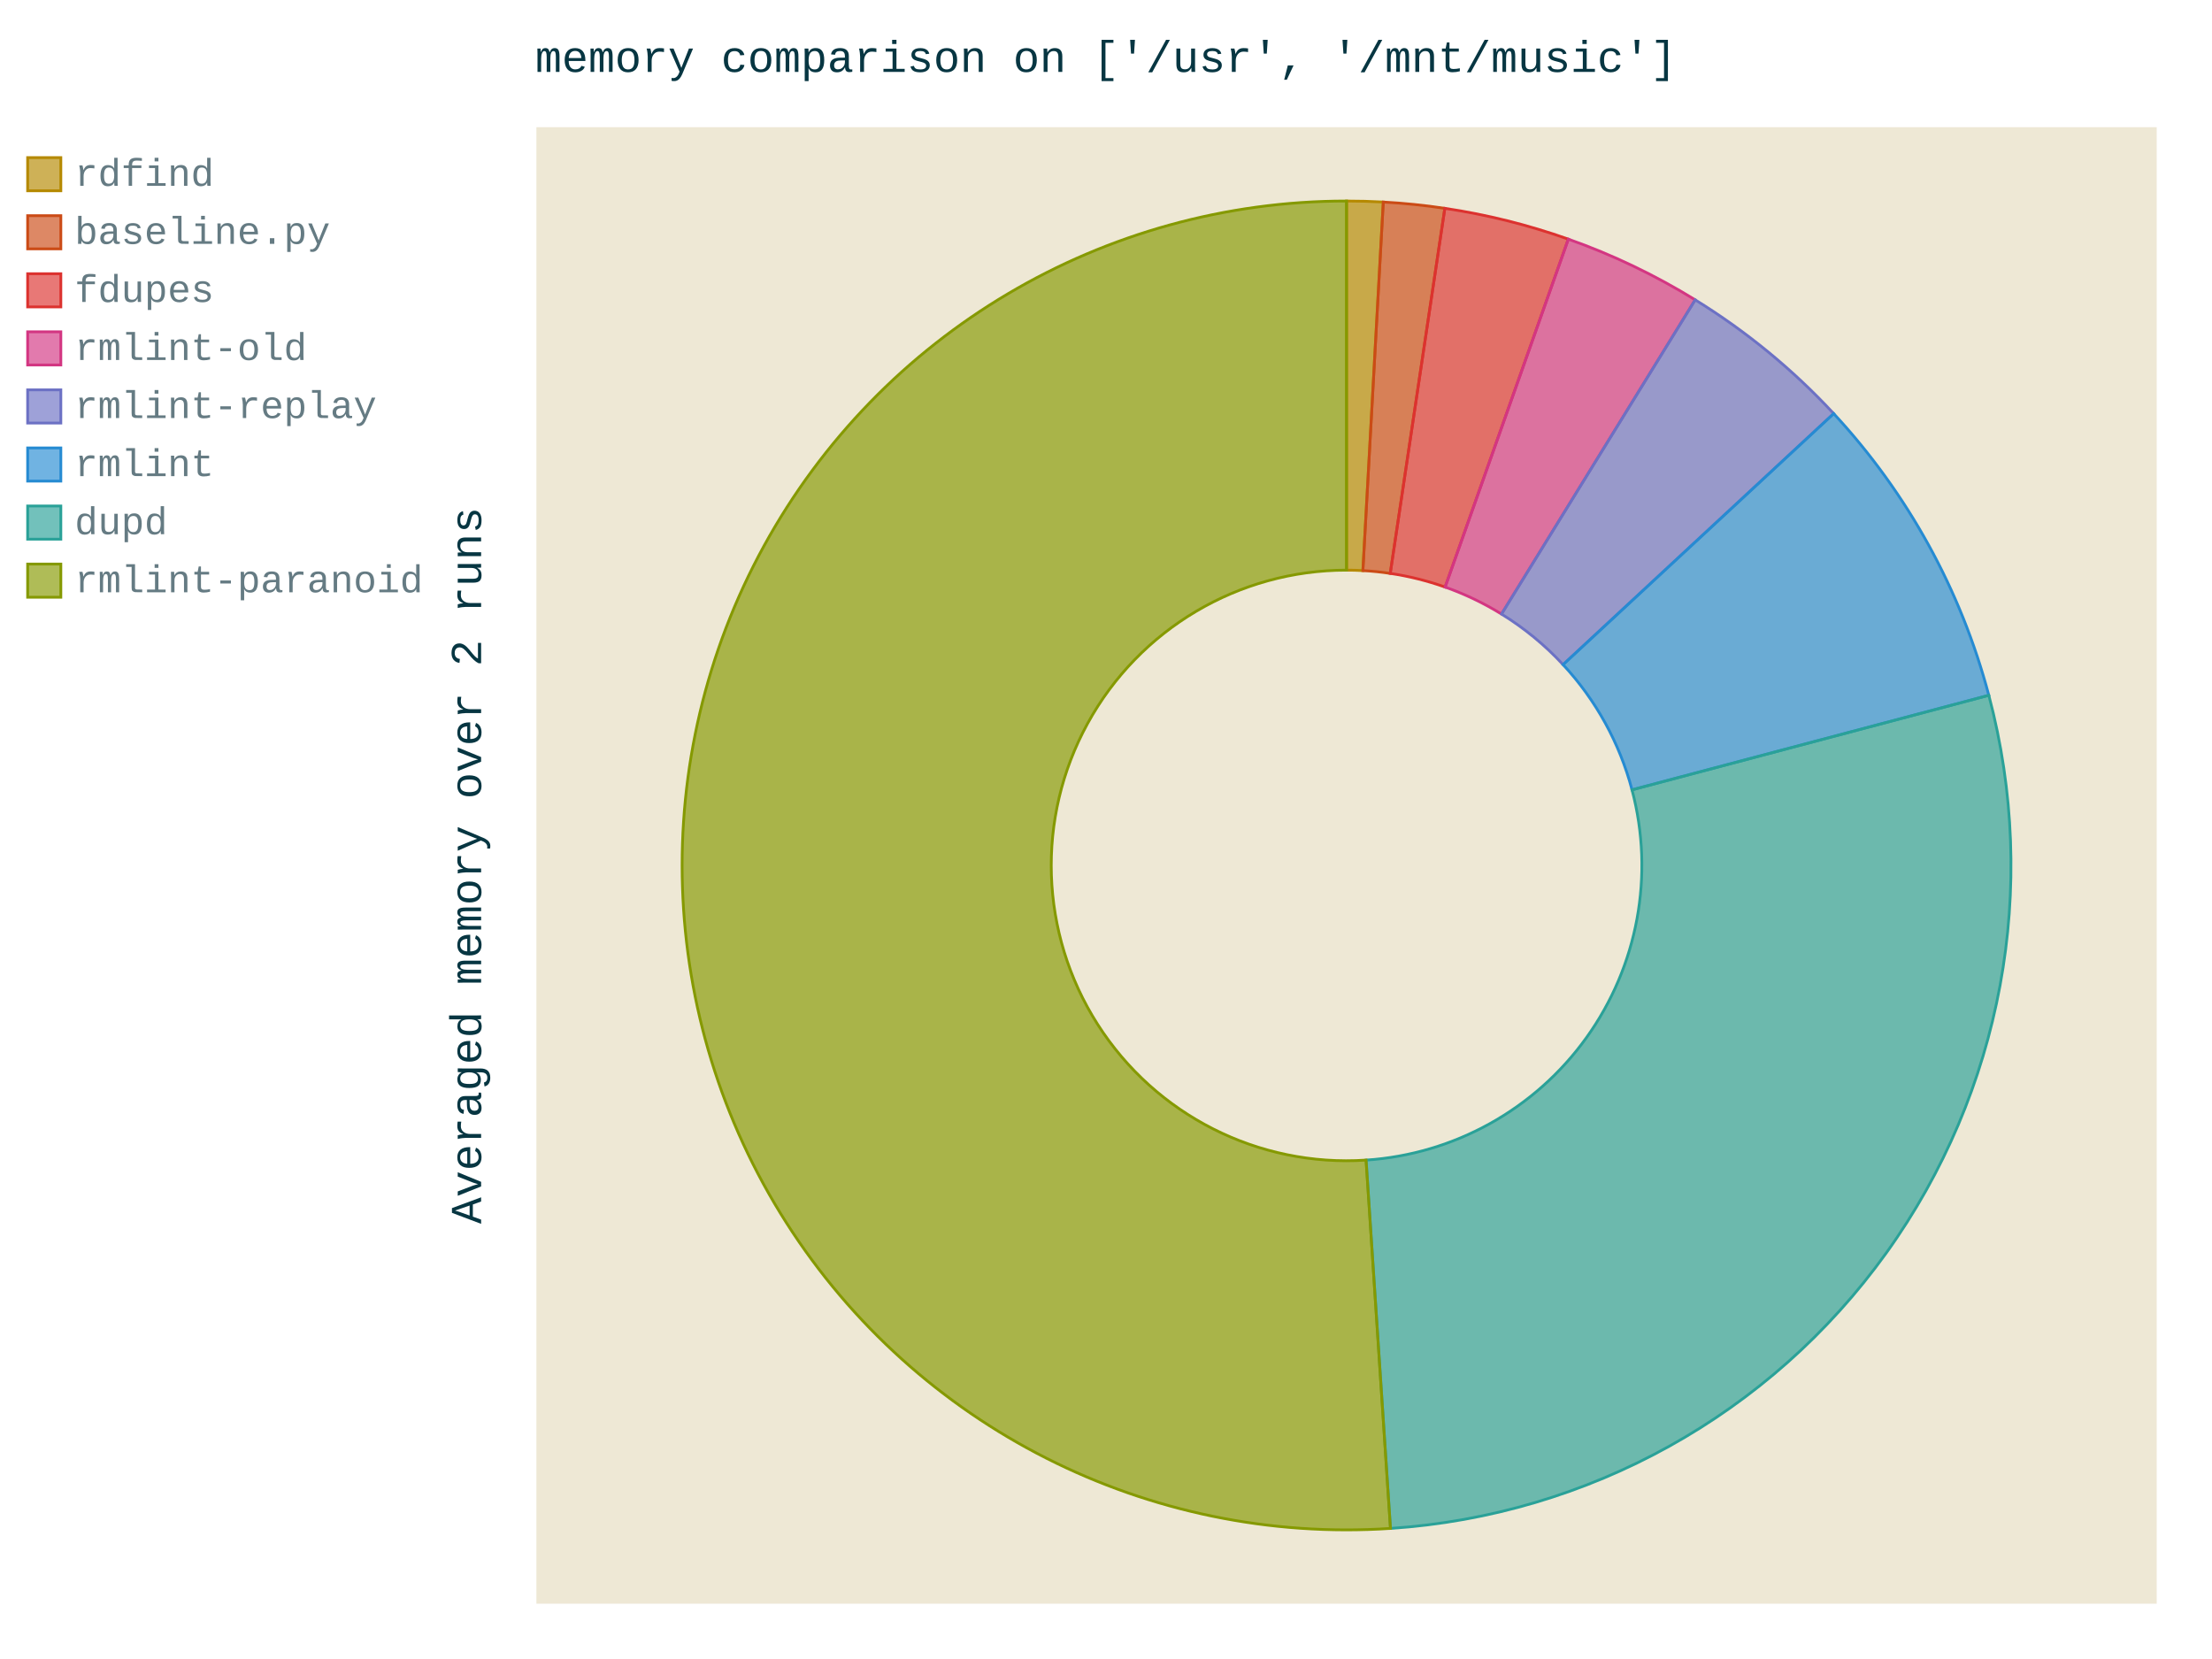
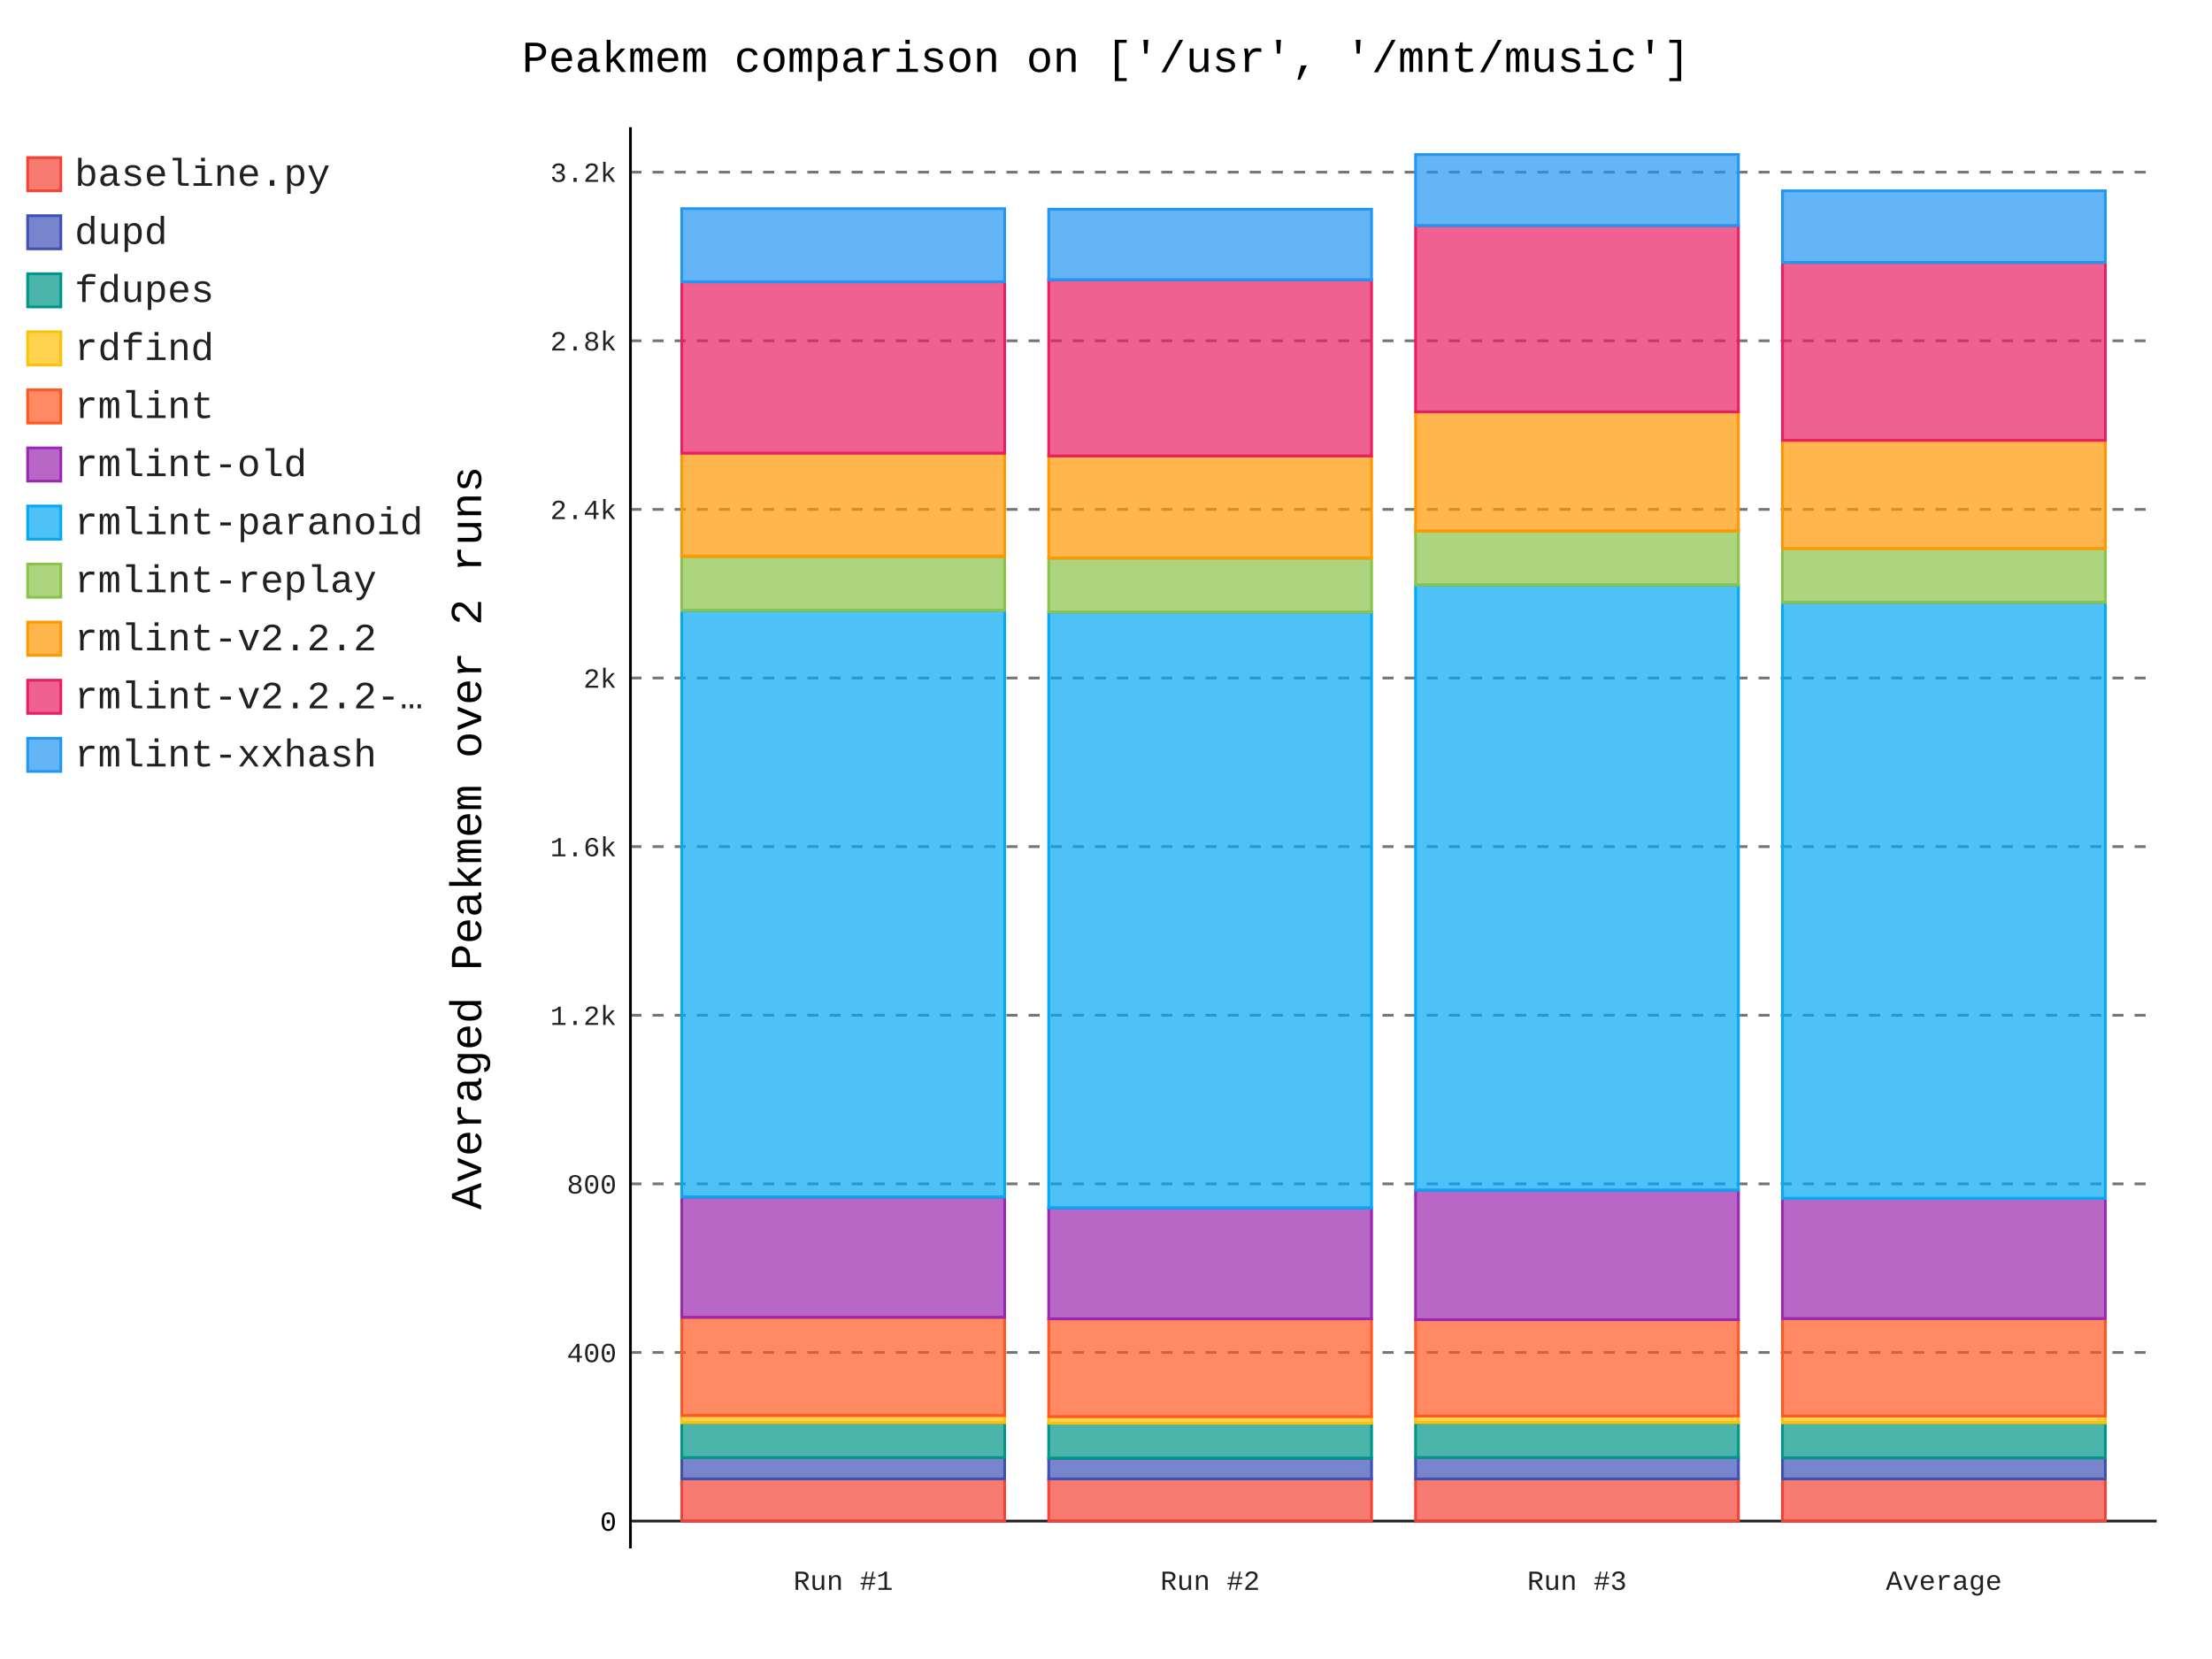
- <svg xmlns="http://www.w3.org/2000/svg" id="chart-cbf179d6-18e7-401f-a168-69a5e305f28b" class="pygal-chart" viewBox="0 0 800 600">
+ <svg xmlns="http://www.w3.org/2000/svg" xmlns:xlink="http://www.w3.org/1999/xlink" id="chart-2cf80404-26a6-4246-a14e-08dc1e17cbeb" class="pygal-chart" viewBox="0 0 800 600">
  <defs>
-     <style type="text/css">#chart-cbf179d6-18e7-401f-a168-69a5e305f28b{-webkit-user-select:none;-webkit-font-smoothing:antialiased;font-family:Consolas,"Liberation Mono",Menlo,Courier,monospace}#chart-cbf179d6-18e7-401f-a168-69a5e305f28b .title{font-family:Consolas,"Liberation Mono",Menlo,Courier,monospace;font-size:16px}#chart-cbf179d6-18e7-401f-a168-69a5e305f28b .legends .legend text{font-family:Consolas,"Liberation Mono",Menlo,Courier,monospace;font-size:14px}#chart-cbf179d6-18e7-401f-a168-69a5e305f28b .axis text{font-family:Consolas,"Liberation Mono",Menlo,Courier,monospace;font-size:10px}#chart-cbf179d6-18e7-401f-a168-69a5e305f28b .axis text.major{font-family:Consolas,"Liberation Mono",Menlo,Courier,monospace;font-size:10px}#chart-cbf179d6-18e7-401f-a168-69a5e305f28b .text-overlay text.value{font-family:Consolas,"Liberation Mono",Menlo,Courier,monospace;font-size:16px}#chart-cbf179d6-18e7-401f-a168-69a5e305f28b .text-overlay text.label{font-family:Consolas,"Liberation Mono",Menlo,Courier,monospace;font-size:10px}#chart-cbf179d6-18e7-401f-a168-69a5e305f28b .tooltip{font-family:Consolas,"Liberation Mono",Menlo,Courier,monospace;font-size:14px}#chart-cbf179d6-18e7-401f-a168-69a5e305f28b text.no_data{font-family:Consolas,"Liberation Mono",Menlo,Courier,monospace;font-size:64px}
- #chart-cbf179d6-18e7-401f-a168-69a5e305f28b{background-color:#FFFFFF}#chart-cbf179d6-18e7-401f-a168-69a5e305f28b path,#chart-cbf179d6-18e7-401f-a168-69a5e305f28b line,#chart-cbf179d6-18e7-401f-a168-69a5e305f28b rect,#chart-cbf179d6-18e7-401f-a168-69a5e305f28b circle{-webkit-transition:500ms ease-in;-moz-transition:500ms ease-in;transition:500ms ease-in}#chart-cbf179d6-18e7-401f-a168-69a5e305f28b .graph &gt; .background{fill:#FFFFFF}#chart-cbf179d6-18e7-401f-a168-69a5e305f28b .plot &gt; .background{fill:#eee8d5}#chart-cbf179d6-18e7-401f-a168-69a5e305f28b .graph{fill:#657b83}#chart-cbf179d6-18e7-401f-a168-69a5e305f28b text.no_data{fill:#073642}#chart-cbf179d6-18e7-401f-a168-69a5e305f28b .title{fill:#073642}#chart-cbf179d6-18e7-401f-a168-69a5e305f28b .legends .legend text{fill:#657b83}#chart-cbf179d6-18e7-401f-a168-69a5e305f28b .legends .legend:hover text{fill:#073642}#chart-cbf179d6-18e7-401f-a168-69a5e305f28b .axis .line{stroke:#073642}#chart-cbf179d6-18e7-401f-a168-69a5e305f28b .axis .guide.line{stroke:#073642}#chart-cbf179d6-18e7-401f-a168-69a5e305f28b .axis .major.line{stroke:#657b83}#chart-cbf179d6-18e7-401f-a168-69a5e305f28b .axis text.major{fill:#073642}#chart-cbf179d6-18e7-401f-a168-69a5e305f28b .axis.y .guides:hover .guide.line,#chart-cbf179d6-18e7-401f-a168-69a5e305f28b .line-graph .axis.x .guides:hover .guide.line,#chart-cbf179d6-18e7-401f-a168-69a5e305f28b .stackedline-graph .axis.x .guides:hover .guide.line,#chart-cbf179d6-18e7-401f-a168-69a5e305f28b .xy-graph .axis.x .guides:hover .guide.line{stroke:#073642}#chart-cbf179d6-18e7-401f-a168-69a5e305f28b .axis .guides:hover text{fill:#073642}#chart-cbf179d6-18e7-401f-a168-69a5e305f28b .reactive{fill-opacity:.66}#chart-cbf179d6-18e7-401f-a168-69a5e305f28b .reactive.active,#chart-cbf179d6-18e7-401f-a168-69a5e305f28b .active .reactive{fill-opacity:.9;stroke-width:4}#chart-cbf179d6-18e7-401f-a168-69a5e305f28b .series text{fill:#073642}#chart-cbf179d6-18e7-401f-a168-69a5e305f28b .tooltip rect{fill:#eee8d5;stroke:#073642;-webkit-transition:opacity 500ms ease-in;-moz-transition:opacity 500ms ease-in;transition:opacity 500ms ease-in}#chart-cbf179d6-18e7-401f-a168-69a5e305f28b .tooltip .label{fill:#657b83}#chart-cbf179d6-18e7-401f-a168-69a5e305f28b .tooltip .label{fill:#657b83}#chart-cbf179d6-18e7-401f-a168-69a5e305f28b .tooltip .legend{font-size:.8em;fill:#073642}#chart-cbf179d6-18e7-401f-a168-69a5e305f28b .tooltip .x_label{font-size:.6em;fill:#073642}#chart-cbf179d6-18e7-401f-a168-69a5e305f28b .tooltip .xlink{font-size:.5em;text-decoration:underline}#chart-cbf179d6-18e7-401f-a168-69a5e305f28b .tooltip .value{font-size:1.5em}#chart-cbf179d6-18e7-401f-a168-69a5e305f28b .map-element{fill:#eee8d5;stroke:#073642 !important}#chart-cbf179d6-18e7-401f-a168-69a5e305f28b .map-element .reactive{fill-opacity:inherit}#chart-cbf179d6-18e7-401f-a168-69a5e305f28b .color-0,#chart-cbf179d6-18e7-401f-a168-69a5e305f28b .color-0 a:visited{stroke:#b58900;fill:#b58900}#chart-cbf179d6-18e7-401f-a168-69a5e305f28b .color-1,#chart-cbf179d6-18e7-401f-a168-69a5e305f28b .color-1 a:visited{stroke:#cb4b16;fill:#cb4b16}#chart-cbf179d6-18e7-401f-a168-69a5e305f28b .color-2,#chart-cbf179d6-18e7-401f-a168-69a5e305f28b .color-2 a:visited{stroke:#dc322f;fill:#dc322f}#chart-cbf179d6-18e7-401f-a168-69a5e305f28b .color-3,#chart-cbf179d6-18e7-401f-a168-69a5e305f28b .color-3 a:visited{stroke:#d33682;fill:#d33682}#chart-cbf179d6-18e7-401f-a168-69a5e305f28b .color-4,#chart-cbf179d6-18e7-401f-a168-69a5e305f28b .color-4 a:visited{stroke:#6c71c4;fill:#6c71c4}#chart-cbf179d6-18e7-401f-a168-69a5e305f28b .color-5,#chart-cbf179d6-18e7-401f-a168-69a5e305f28b .color-5 a:visited{stroke:#268bd2;fill:#268bd2}#chart-cbf179d6-18e7-401f-a168-69a5e305f28b .color-6,#chart-cbf179d6-18e7-401f-a168-69a5e305f28b .color-6 a:visited{stroke:#2aa198;fill:#2aa198}#chart-cbf179d6-18e7-401f-a168-69a5e305f28b .color-7,#chart-cbf179d6-18e7-401f-a168-69a5e305f28b .color-7 a:visited{stroke:#859900;fill:#859900}#chart-cbf179d6-18e7-401f-a168-69a5e305f28b .text-overlay .color-0 text{fill:black}#chart-cbf179d6-18e7-401f-a168-69a5e305f28b .text-overlay .color-1 text{fill:black}#chart-cbf179d6-18e7-401f-a168-69a5e305f28b .text-overlay .color-2 text{fill:black}#chart-cbf179d6-18e7-401f-a168-69a5e305f28b .text-overlay .color-3 text{fill:black}#chart-cbf179d6-18e7-401f-a168-69a5e305f28b .text-overlay .color-4 text{fill:black}#chart-cbf179d6-18e7-401f-a168-69a5e305f28b .text-overlay .color-5 text{fill:black}#chart-cbf179d6-18e7-401f-a168-69a5e305f28b .text-overlay .color-6 text{fill:black}#chart-cbf179d6-18e7-401f-a168-69a5e305f28b .text-overlay .color-7 text{fill:black}
- #chart-cbf179d6-18e7-401f-a168-69a5e305f28b text.no_data{text-anchor:middle}#chart-cbf179d6-18e7-401f-a168-69a5e305f28b .guide.line{fill:none}#chart-cbf179d6-18e7-401f-a168-69a5e305f28b .centered{text-anchor:middle}#chart-cbf179d6-18e7-401f-a168-69a5e305f28b .title{text-anchor:middle}#chart-cbf179d6-18e7-401f-a168-69a5e305f28b .legends .legend text{fill-opacity:1}#chart-cbf179d6-18e7-401f-a168-69a5e305f28b .axis.x text{text-anchor:middle}#chart-cbf179d6-18e7-401f-a168-69a5e305f28b .axis.x:not(.web) text[transform]{text-anchor:start}#chart-cbf179d6-18e7-401f-a168-69a5e305f28b .axis.y text{text-anchor:end}#chart-cbf179d6-18e7-401f-a168-69a5e305f28b .axis.y2 text{text-anchor:start}#chart-cbf179d6-18e7-401f-a168-69a5e305f28b .axis .guide.line{stroke-dasharray:4,4}#chart-cbf179d6-18e7-401f-a168-69a5e305f28b .axis .major.guide.line{stroke-dasharray:6,6}#chart-cbf179d6-18e7-401f-a168-69a5e305f28b .horizontal .axis.y .guide.line,#chart-cbf179d6-18e7-401f-a168-69a5e305f28b .horizontal .axis.y2 .guide.line,#chart-cbf179d6-18e7-401f-a168-69a5e305f28b .vertical .axis.x .guide.line{opacity:0}#chart-cbf179d6-18e7-401f-a168-69a5e305f28b .horizontal .axis.always_show .guide.line,#chart-cbf179d6-18e7-401f-a168-69a5e305f28b .vertical .axis.always_show .guide.line{opacity:1 !important}#chart-cbf179d6-18e7-401f-a168-69a5e305f28b .axis.y .guides:hover .guide.line,#chart-cbf179d6-18e7-401f-a168-69a5e305f28b .axis.y2 .guides:hover .guide.line,#chart-cbf179d6-18e7-401f-a168-69a5e305f28b .axis.x .guides:hover .guide.line{opacity:1}#chart-cbf179d6-18e7-401f-a168-69a5e305f28b .axis .guides:hover text{opacity:1}#chart-cbf179d6-18e7-401f-a168-69a5e305f28b .nofill{fill:none}#chart-cbf179d6-18e7-401f-a168-69a5e305f28b .subtle-fill{fill-opacity:.2}#chart-cbf179d6-18e7-401f-a168-69a5e305f28b .dot{stroke-width:1px;fill-opacity:1}#chart-cbf179d6-18e7-401f-a168-69a5e305f28b .dot.active{stroke-width:5px}#chart-cbf179d6-18e7-401f-a168-69a5e305f28b .dot.negative{fill:transparent}#chart-cbf179d6-18e7-401f-a168-69a5e305f28b text,#chart-cbf179d6-18e7-401f-a168-69a5e305f28b tspan{stroke:none !important}#chart-cbf179d6-18e7-401f-a168-69a5e305f28b .series text.active{opacity:1}#chart-cbf179d6-18e7-401f-a168-69a5e305f28b .tooltip rect{fill-opacity:.95;stroke-width:.5}#chart-cbf179d6-18e7-401f-a168-69a5e305f28b .tooltip text{fill-opacity:1}</style>
+     <style type="text/css">#chart-2cf80404-26a6-4246-a14e-08dc1e17cbeb{-webkit-user-select:none;-webkit-font-smoothing:antialiased;font-family:Consolas,"Liberation Mono",Menlo,Courier,monospace}#chart-2cf80404-26a6-4246-a14e-08dc1e17cbeb .title{font-family:Consolas,"Liberation Mono",Menlo,Courier,monospace;font-size:16px}#chart-2cf80404-26a6-4246-a14e-08dc1e17cbeb .legends .legend text{font-family:Consolas,"Liberation Mono",Menlo,Courier,monospace;font-size:14px}#chart-2cf80404-26a6-4246-a14e-08dc1e17cbeb .axis text{font-family:Consolas,"Liberation Mono",Menlo,Courier,monospace;font-size:10px}#chart-2cf80404-26a6-4246-a14e-08dc1e17cbeb .axis text.major{font-family:Consolas,"Liberation Mono",Menlo,Courier,monospace;font-size:10px}#chart-2cf80404-26a6-4246-a14e-08dc1e17cbeb .text-overlay text.value{font-family:Consolas,"Liberation Mono",Menlo,Courier,monospace;font-size:16px}#chart-2cf80404-26a6-4246-a14e-08dc1e17cbeb .text-overlay text.label{font-family:Consolas,"Liberation Mono",Menlo,Courier,monospace;font-size:10px}#chart-2cf80404-26a6-4246-a14e-08dc1e17cbeb .tooltip{font-family:Consolas,"Liberation Mono",Menlo,Courier,monospace;font-size:14px}#chart-2cf80404-26a6-4246-a14e-08dc1e17cbeb text.no_data{font-family:Consolas,"Liberation Mono",Menlo,Courier,monospace;font-size:64px}
+ #chart-2cf80404-26a6-4246-a14e-08dc1e17cbeb{background-color:#FFFFFF}#chart-2cf80404-26a6-4246-a14e-08dc1e17cbeb path,#chart-2cf80404-26a6-4246-a14e-08dc1e17cbeb line,#chart-2cf80404-26a6-4246-a14e-08dc1e17cbeb rect,#chart-2cf80404-26a6-4246-a14e-08dc1e17cbeb circle{-webkit-transition:150ms;-moz-transition:150ms;transition:150ms}#chart-2cf80404-26a6-4246-a14e-08dc1e17cbeb .graph &gt; .background{fill:#FFFFFF}#chart-2cf80404-26a6-4246-a14e-08dc1e17cbeb .plot &gt; .background{fill:rgba(255,255,255,1)}#chart-2cf80404-26a6-4246-a14e-08dc1e17cbeb .graph{fill:rgba(0,0,0,.87)}#chart-2cf80404-26a6-4246-a14e-08dc1e17cbeb text.no_data{fill:rgba(0,0,0,1)}#chart-2cf80404-26a6-4246-a14e-08dc1e17cbeb .title{fill:rgba(0,0,0,1)}#chart-2cf80404-26a6-4246-a14e-08dc1e17cbeb .legends .legend text{fill:rgba(0,0,0,.87)}#chart-2cf80404-26a6-4246-a14e-08dc1e17cbeb .legends .legend:hover text{fill:rgba(0,0,0,1)}#chart-2cf80404-26a6-4246-a14e-08dc1e17cbeb .axis .line{stroke:rgba(0,0,0,1)}#chart-2cf80404-26a6-4246-a14e-08dc1e17cbeb .axis .guide.line{stroke:rgba(0,0,0,.54)}#chart-2cf80404-26a6-4246-a14e-08dc1e17cbeb .axis .major.line{stroke:rgba(0,0,0,.87)}#chart-2cf80404-26a6-4246-a14e-08dc1e17cbeb .axis text.major{fill:rgba(0,0,0,1)}#chart-2cf80404-26a6-4246-a14e-08dc1e17cbeb .axis.y .guides:hover .guide.line,#chart-2cf80404-26a6-4246-a14e-08dc1e17cbeb .line-graph .axis.x .guides:hover .guide.line,#chart-2cf80404-26a6-4246-a14e-08dc1e17cbeb .stackedline-graph .axis.x .guides:hover .guide.line,#chart-2cf80404-26a6-4246-a14e-08dc1e17cbeb .xy-graph .axis.x .guides:hover .guide.line{stroke:rgba(0,0,0,1)}#chart-2cf80404-26a6-4246-a14e-08dc1e17cbeb .axis .guides:hover text{fill:rgba(0,0,0,1)}#chart-2cf80404-26a6-4246-a14e-08dc1e17cbeb .reactive{fill-opacity:.7}#chart-2cf80404-26a6-4246-a14e-08dc1e17cbeb .reactive.active,#chart-2cf80404-26a6-4246-a14e-08dc1e17cbeb .active .reactive{fill-opacity:.8;stroke-width:4}#chart-2cf80404-26a6-4246-a14e-08dc1e17cbeb .series text{fill:rgba(0,0,0,1)}#chart-2cf80404-26a6-4246-a14e-08dc1e17cbeb .tooltip rect{fill:rgba(255,255,255,1);stroke:rgba(0,0,0,1);-webkit-transition:opacity 150ms;-moz-transition:opacity 150ms;transition:opacity 150ms}#chart-2cf80404-26a6-4246-a14e-08dc1e17cbeb .tooltip .label{fill:rgba(0,0,0,.87)}#chart-2cf80404-26a6-4246-a14e-08dc1e17cbeb .tooltip .label{fill:rgba(0,0,0,.87)}#chart-2cf80404-26a6-4246-a14e-08dc1e17cbeb .tooltip .legend{font-size:.8em;fill:rgba(0,0,0,.54)}#chart-2cf80404-26a6-4246-a14e-08dc1e17cbeb .tooltip .x_label{font-size:.6em;fill:rgba(0,0,0,1)}#chart-2cf80404-26a6-4246-a14e-08dc1e17cbeb .tooltip .xlink{font-size:.5em;text-decoration:underline}#chart-2cf80404-26a6-4246-a14e-08dc1e17cbeb .tooltip .value{font-size:1.5em}#chart-2cf80404-26a6-4246-a14e-08dc1e17cbeb .map-element{fill:rgba(255,255,255,1);stroke:rgba(0,0,0,.54) !important}#chart-2cf80404-26a6-4246-a14e-08dc1e17cbeb .map-element .reactive{fill-opacity:inherit}#chart-2cf80404-26a6-4246-a14e-08dc1e17cbeb .color-0,#chart-2cf80404-26a6-4246-a14e-08dc1e17cbeb .color-0 a:visited{stroke:#F44336;fill:#F44336}#chart-2cf80404-26a6-4246-a14e-08dc1e17cbeb .color-1,#chart-2cf80404-26a6-4246-a14e-08dc1e17cbeb .color-1 a:visited{stroke:#3F51B5;fill:#3F51B5}#chart-2cf80404-26a6-4246-a14e-08dc1e17cbeb .color-2,#chart-2cf80404-26a6-4246-a14e-08dc1e17cbeb .color-2 a:visited{stroke:#009688;fill:#009688}#chart-2cf80404-26a6-4246-a14e-08dc1e17cbeb .color-3,#chart-2cf80404-26a6-4246-a14e-08dc1e17cbeb .color-3 a:visited{stroke:#FFC107;fill:#FFC107}#chart-2cf80404-26a6-4246-a14e-08dc1e17cbeb .color-4,#chart-2cf80404-26a6-4246-a14e-08dc1e17cbeb .color-4 a:visited{stroke:#FF5722;fill:#FF5722}#chart-2cf80404-26a6-4246-a14e-08dc1e17cbeb .color-5,#chart-2cf80404-26a6-4246-a14e-08dc1e17cbeb .color-5 a:visited{stroke:#9C27B0;fill:#9C27B0}#chart-2cf80404-26a6-4246-a14e-08dc1e17cbeb .color-6,#chart-2cf80404-26a6-4246-a14e-08dc1e17cbeb .color-6 a:visited{stroke:#03A9F4;fill:#03A9F4}#chart-2cf80404-26a6-4246-a14e-08dc1e17cbeb .color-7,#chart-2cf80404-26a6-4246-a14e-08dc1e17cbeb .color-7 a:visited{stroke:#8BC34A;fill:#8BC34A}#chart-2cf80404-26a6-4246-a14e-08dc1e17cbeb .color-8,#chart-2cf80404-26a6-4246-a14e-08dc1e17cbeb .color-8 a:visited{stroke:#FF9800;fill:#FF9800}#chart-2cf80404-26a6-4246-a14e-08dc1e17cbeb .color-9,#chart-2cf80404-26a6-4246-a14e-08dc1e17cbeb .color-9 a:visited{stroke:#E91E63;fill:#E91E63}#chart-2cf80404-26a6-4246-a14e-08dc1e17cbeb .color-10,#chart-2cf80404-26a6-4246-a14e-08dc1e17cbeb .color-10 a:visited{stroke:#2196F3;fill:#2196F3}#chart-2cf80404-26a6-4246-a14e-08dc1e17cbeb .text-overlay .color-0 text{fill:black}#chart-2cf80404-26a6-4246-a14e-08dc1e17cbeb .text-overlay .color-1 text{fill:black}#chart-2cf80404-26a6-4246-a14e-08dc1e17cbeb .text-overlay .color-2 text{fill:black}#chart-2cf80404-26a6-4246-a14e-08dc1e17cbeb .text-overlay .color-3 text{fill:black}#chart-2cf80404-26a6-4246-a14e-08dc1e17cbeb .text-overlay .color-4 text{fill:black}#chart-2cf80404-26a6-4246-a14e-08dc1e17cbeb .text-overlay .color-5 text{fill:black}#chart-2cf80404-26a6-4246-a14e-08dc1e17cbeb .text-overlay .color-6 text{fill:black}#chart-2cf80404-26a6-4246-a14e-08dc1e17cbeb .text-overlay .color-7 text{fill:black}#chart-2cf80404-26a6-4246-a14e-08dc1e17cbeb .text-overlay .color-8 text{fill:black}#chart-2cf80404-26a6-4246-a14e-08dc1e17cbeb .text-overlay .color-9 text{fill:black}#chart-2cf80404-26a6-4246-a14e-08dc1e17cbeb .text-overlay .color-10 text{fill:black}
+ #chart-2cf80404-26a6-4246-a14e-08dc1e17cbeb text.no_data{text-anchor:middle}#chart-2cf80404-26a6-4246-a14e-08dc1e17cbeb .guide.line{fill:none}#chart-2cf80404-26a6-4246-a14e-08dc1e17cbeb .centered{text-anchor:middle}#chart-2cf80404-26a6-4246-a14e-08dc1e17cbeb .title{text-anchor:middle}#chart-2cf80404-26a6-4246-a14e-08dc1e17cbeb .legends .legend text{fill-opacity:1}#chart-2cf80404-26a6-4246-a14e-08dc1e17cbeb .axis.x text{text-anchor:middle}#chart-2cf80404-26a6-4246-a14e-08dc1e17cbeb .axis.x:not(.web) text[transform]{text-anchor:start}#chart-2cf80404-26a6-4246-a14e-08dc1e17cbeb .axis.y text{text-anchor:end}#chart-2cf80404-26a6-4246-a14e-08dc1e17cbeb .axis.y2 text{text-anchor:start}#chart-2cf80404-26a6-4246-a14e-08dc1e17cbeb .axis .guide.line{stroke-dasharray:4,4}#chart-2cf80404-26a6-4246-a14e-08dc1e17cbeb .axis .major.guide.line{stroke-dasharray:6,6}#chart-2cf80404-26a6-4246-a14e-08dc1e17cbeb .horizontal .axis.y .guide.line,#chart-2cf80404-26a6-4246-a14e-08dc1e17cbeb .horizontal .axis.y2 .guide.line,#chart-2cf80404-26a6-4246-a14e-08dc1e17cbeb .vertical .axis.x .guide.line{opacity:0}#chart-2cf80404-26a6-4246-a14e-08dc1e17cbeb .horizontal .axis.always_show .guide.line,#chart-2cf80404-26a6-4246-a14e-08dc1e17cbeb .vertical .axis.always_show .guide.line{opacity:1 !important}#chart-2cf80404-26a6-4246-a14e-08dc1e17cbeb .axis.y .guides:hover .guide.line,#chart-2cf80404-26a6-4246-a14e-08dc1e17cbeb .axis.y2 .guides:hover .guide.line,#chart-2cf80404-26a6-4246-a14e-08dc1e17cbeb .axis.x .guides:hover .guide.line{opacity:1}#chart-2cf80404-26a6-4246-a14e-08dc1e17cbeb .axis .guides:hover text{opacity:1}#chart-2cf80404-26a6-4246-a14e-08dc1e17cbeb .nofill{fill:none}#chart-2cf80404-26a6-4246-a14e-08dc1e17cbeb .subtle-fill{fill-opacity:.2}#chart-2cf80404-26a6-4246-a14e-08dc1e17cbeb .dot{stroke-width:1px;fill-opacity:1}#chart-2cf80404-26a6-4246-a14e-08dc1e17cbeb .dot.active{stroke-width:5px}#chart-2cf80404-26a6-4246-a14e-08dc1e17cbeb .dot.negative{fill:transparent}#chart-2cf80404-26a6-4246-a14e-08dc1e17cbeb text,#chart-2cf80404-26a6-4246-a14e-08dc1e17cbeb tspan{stroke:none !important}#chart-2cf80404-26a6-4246-a14e-08dc1e17cbeb .series text.active{opacity:1}#chart-2cf80404-26a6-4246-a14e-08dc1e17cbeb .tooltip rect{fill-opacity:.95;stroke-width:.5}#chart-2cf80404-26a6-4246-a14e-08dc1e17cbeb .tooltip text{fill-opacity:1}</style>
  </defs>
-   <g class="graph pie-graph vertical">
+   <g class="graph stackedbar-graph vertical">
    <rect class="background" height="600" width="800" x="0" y="0" />
-     <g class="plot" transform="translate(194, 46)">
-       <rect class="background" height="534" width="586.0" x="0" y="0" />
+     <g class="plot" transform="translate(228, 46)">
+       <rect class="background" height="514" width="552.0" x="0" y="0" />
+       <g class="axis y">
+         <g class="guides">
+           <path class="axis major line" d="M0 504.115 h552" />
+           <text class="major" x="-5" y="507.615">0</text>
+         </g>
+         <g class="guides">
+           <path class="guide line" d="M0 443.135 h552" />
+           <text class="" x="-5" y="446.635">400</text>
+         </g>
+         <g class="guides">
+           <path class="guide line" d="M0 382.155 h552" />
+           <text class="" x="-5" y="385.655">800</text>
+         </g>
+         <g class="guides">
+           <path class="guide line" d="M0 321.174 h552" />
+           <text class="" x="-5" y="324.674">1.2k</text>
+         </g>
+         <g class="guides">
+           <path class="guide line" d="M0 260.194 h552" />
+           <text class="" x="-5" y="263.694">1.6k</text>
+         </g>
+         <g class="guides">
+           <path class="guide line" d="M0 199.214 h552" />
+           <text class="" x="-5" y="202.714">2k</text>
+         </g>
+         <g class="guides">
+           <path class="guide line" d="M0 138.233 h552" />
+           <text class="" x="-5" y="141.733">2.4k</text>
+         </g>
+         <g class="guides">
+           <path class="guide line" d="M0 77.253 h552" />
+           <text class="" x="-5" y="80.753">2.8k</text>
+         </g>
+         <g class="guides">
+           <path class="guide line" d="M0 16.272 h552" />
+           <text class="" x="-5" y="19.772">3.2k</text>
+         </g>
+       </g>
+       <g class="axis x">
+         <path class="line" d="M0 0 v514" />
+         <g class="guides">
+           <path class="guide line" d="M76.962 0 v514" />
+           <text class="" x="76.962" y="529.0">Run #1</text>
+         </g>
+         <g class="guides">
+           <path class="guide line" d="M209.654 0 v514" />
+           <text class="" x="209.654" y="529.0">Run #2</text>
+         </g>
+         <g class="guides">
+           <path class="guide line" d="M342.346 0 v514" />
+           <text class="" x="342.346" y="529.0">Run #3</text>
+         </g>
+         <g class="guides">
+           <path class="guide line" d="M475.038 0 v514" />
+           <text class="" x="475.038" y="529.0">Average</text>
+         </g>
+       </g>
      <g class="series serie-0 color-0">
-         <g class="slices">
-           <g class="slice">
-             <path class="slice reactive tooltip-trigger" d="M293 26.7 A240.3 240.3 0 0 1 306.28 27.067 L298.902 160.363 A106.8 106.8 0 0 0 293 160.2 z" />
+         <g class="bars">
+           <g class="bar">
+             <a target="_blank" xlink:href="https://github.com/sahib/rmlint/blob/develop/tests/test_speed/build_scripts/baseline.sh">
+               <rect class="rect reactive tooltip-trigger" height="15.245" rx="0" ry="0" width="116.769" x="18.577" y="488.87" />
+             </a>
+           </g>
+           <g class="bar">
+             <a target="_blank" xlink:href="https://github.com/sahib/rmlint/blob/develop/tests/test_speed/build_scripts/baseline.sh">
+               <rect class="rect reactive tooltip-trigger" height="15.245" rx="0" ry="0" width="116.769" x="151.269" y="488.87" />
+             </a>
+           </g>
+           <g class="bar">
+             <a target="_blank" xlink:href="https://github.com/sahib/rmlint/blob/develop/tests/test_speed/build_scripts/baseline.sh">
+               <rect class="rect reactive tooltip-trigger" height="15.245" rx="0" ry="0" width="116.769" x="283.962" y="488.87" />
+             </a>
+           </g>
+           <g class="bar">
+             <a target="_blank" xlink:href="https://github.com/sahib/rmlint/blob/develop/tests/test_speed/build_scripts/baseline.sh">
+               <rect class="rect reactive tooltip-trigger" height="15.245" rx="0" ry="0" width="116.769" x="416.654" y="488.87" />
+             </a>
          </g>
        </g>
      </g>
      <g class="series serie-1 color-1">
-         <g class="slices">
-           <g class="slice">
-             <path class="slice reactive tooltip-trigger" d="M306.28 27.067 A240.3 240.3 0 0 1 328.543 29.343 L308.797 161.375 A106.8 106.8 0 0 0 298.902 160.363 z" />
+         <g class="bars">
+           <g class="bar">
+             <a target="_blank" xlink:href="https://github.com/jvirkki/dupd">
+               <rect class="rect reactive tooltip-trigger" height="7.689" rx="0" ry="0" width="116.769" x="18.577" y="481.181" />
+             </a>
+           </g>
+           <g class="bar">
+             <a target="_blank" xlink:href="https://github.com/jvirkki/dupd">
+               <rect class="rect reactive tooltip-trigger" height="7.481" rx="0" ry="0" width="116.769" x="151.269" y="481.389" />
+             </a>
+           </g>
+           <g class="bar">
+             <a target="_blank" xlink:href="https://github.com/jvirkki/dupd">
+               <rect class="rect reactive tooltip-trigger" height="7.709" rx="0" ry="0" width="116.769" x="283.962" y="481.161" />
+             </a>
+           </g>
+           <g class="bar">
+             <a target="_blank" xlink:href="https://github.com/jvirkki/dupd">
+               <rect class="rect reactive tooltip-trigger" height="7.627" rx="0" ry="0" width="116.769" x="416.654" y="481.244" />
+             </a>
          </g>
        </g>
      </g>
      <g class="series serie-2 color-2">
-         <g class="slices">
-           <g class="slice">
-             <path class="slice reactive tooltip-trigger" d="M328.543 29.343 A240.3 240.3 0 0 1 373.208 40.481 L328.648 166.325 A106.8 106.8 0 0 0 308.797 161.375 z" />
+         <g class="bars">
+           <g class="bar">
+             <a target="_blank" xlink:href="http://en.wikipedia.org/wiki/Fdupes">
+               <rect class="rect reactive tooltip-trigger" height="12.649" rx="0" ry="0" width="116.769" x="18.577" y="468.532" />
+             </a>
+           </g>
+           <g class="bar">
+             <a target="_blank" xlink:href="http://en.wikipedia.org/wiki/Fdupes">
+               <rect class="rect reactive tooltip-trigger" height="12.656" rx="0" ry="0" width="116.769" x="151.269" y="468.733" />
+             </a>
+           </g>
+           <g class="bar">
+             <a target="_blank" xlink:href="http://en.wikipedia.org/wiki/Fdupes">
+               <rect class="rect reactive tooltip-trigger" height="12.647" rx="0" ry="0" width="116.769" x="283.962" y="468.514" />
+             </a>
+           </g>
+           <g class="bar">
+             <a target="_blank" xlink:href="http://en.wikipedia.org/wiki/Fdupes">
+               <rect class="rect reactive tooltip-trigger" height="12.651" rx="0" ry="0" width="116.769" x="416.654" y="468.593" />
+             </a>
          </g>
        </g>
      </g>
      <g class="series serie-3 color-3">
-         <g class="slices">
-           <g class="slice">
-             <path class="slice reactive tooltip-trigger" d="M373.208 40.481 A240.3 240.3 0 0 1 419.085 62.435 L349.038 176.082 A106.8 106.8 0 0 0 328.648 166.325 z" />
+         <g class="bars">
+           <g class="bar">
+             <a target="_blank" xlink:href="http://rdfind.pauldreik.se">
+               <rect class="rect reactive tooltip-trigger" height="2.582" rx="0" ry="0" width="116.769" x="18.577" y="465.949" />
+             </a>
+           </g>
+           <g class="bar">
+             <a target="_blank" xlink:href="http://rdfind.pauldreik.se">
+               <rect class="rect reactive tooltip-trigger" height="2.38" rx="0" ry="0" width="116.769" x="151.269" y="466.353" />
+             </a>
+           </g>
+           <g class="bar">
+             <a target="_blank" xlink:href="http://rdfind.pauldreik.se">
+               <rect class="rect reactive tooltip-trigger" height="2.377" rx="0" ry="0" width="116.769" x="283.962" y="466.137" />
+             </a>
+           </g>
+           <g class="bar">
+             <a target="_blank" xlink:href="http://rdfind.pauldreik.se">
+               <rect class="rect reactive tooltip-trigger" height="2.446" rx="0" ry="0" width="116.769" x="416.654" y="466.147" />
+             </a>
          </g>
        </g>
      </g>
      <g class="series serie-4 color-4">
-         <g class="slices">
-           <g class="slice">
-             <path class="slice reactive tooltip-trigger" d="M419.085 62.435 A240.3 240.3 0 0 1 469.175 103.579 L371.3 194.368 A106.8 106.8 0 0 0 349.038 176.082 z" />
+         <g class="bars">
+           <g class="bar">
+             <a target="_blank" xlink:href="https://github.com/sahib/rmlint">
+               <rect class="rect reactive tooltip-trigger" height="35.507" rx="0" ry="0" width="116.769" x="18.577" y="430.442" />
+             </a>
+           </g>
+           <g class="bar">
+             <a target="_blank" xlink:href="https://github.com/sahib/rmlint">
+               <rect class="rect reactive tooltip-trigger" height="35.385" rx="0" ry="0" width="116.769" x="151.269" y="430.968" />
+             </a>
+           </g>
+           <g class="bar">
+             <a target="_blank" xlink:href="https://github.com/sahib/rmlint">
+               <rect class="rect reactive tooltip-trigger" height="34.858" rx="0" ry="0" width="116.769" x="283.962" y="431.278" />
+             </a>
+           </g>
+           <g class="bar">
+             <a target="_blank" xlink:href="https://github.com/sahib/rmlint">
+               <rect class="rect reactive tooltip-trigger" height="35.25" rx="0" ry="0" width="116.769" x="416.654" y="430.896" />
+             </a>
          </g>
        </g>
      </g>
      <g class="series serie-5 color-5">
-         <g class="slices">
-           <g class="slice">
-             <path class="slice reactive tooltip-trigger" d="M469.175 103.579 A240.3 240.3 0 0 1 525.286 205.46 L396.238 239.649 A106.8 106.8 0 0 0 371.3 194.368 z" />
+         <g class="bars">
+           <g class="bar">
+             <a target="_blank" xlink:href="https://github.com/sahib/rmlint">
+               <rect class="rect reactive tooltip-trigger" height="43.537" rx="0" ry="0" width="116.769" x="18.577" y="386.905" />
+             </a>
+           </g>
+           <g class="bar">
+             <a target="_blank" xlink:href="https://github.com/sahib/rmlint">
+               <rect class="rect reactive tooltip-trigger" height="40.1" rx="0" ry="0" width="116.769" x="151.269" y="390.868" />
+             </a>
+           </g>
+           <g class="bar">
+             <a target="_blank" xlink:href="https://github.com/sahib/rmlint">
+               <rect class="rect reactive tooltip-trigger" height="46.837" rx="0" ry="0" width="116.769" x="283.962" y="384.441" />
+             </a>
+           </g>
+           <g class="bar">
+             <a target="_blank" xlink:href="https://github.com/sahib/rmlint">
+               <rect class="rect reactive tooltip-trigger" height="43.491" rx="0" ry="0" width="116.769" x="416.654" y="387.405" />
+             </a>
          </g>
        </g>
      </g>
      <g class="series serie-6 color-6">
-         <g class="slices">
-           <g class="slice">
-             <path class="slice reactive tooltip-trigger" d="M525.286 205.46 A240.3 240.3 0 0 1 308.888 506.774 L300.061 373.566 A106.8 106.8 0 0 0 396.238 239.649 z" />
+         <g class="bars">
+           <g class="bar">
+             <a target="_blank" xlink:href="https://github.com/sahib/rmlint">
+               <rect class="rect reactive tooltip-trigger" height="212.171" rx="0" ry="0" width="116.769" x="18.577" y="174.735" />
+             </a>
+           </g>
+           <g class="bar">
+             <a target="_blank" xlink:href="https://github.com/sahib/rmlint">
+               <rect class="rect reactive tooltip-trigger" height="215.531" rx="0" ry="0" width="116.769" x="151.269" y="175.338" />
+             </a>
+           </g>
+           <g class="bar">
+             <a target="_blank" xlink:href="https://github.com/sahib/rmlint">
+               <rect class="rect reactive tooltip-trigger" height="218.892" rx="0" ry="0" width="116.769" x="283.962" y="165.549" />
+             </a>
+           </g>
+           <g class="bar">
+             <a target="_blank" xlink:href="https://github.com/sahib/rmlint">
+               <rect class="rect reactive tooltip-trigger" height="215.531" rx="0" ry="0" width="116.769" x="416.654" y="171.874" />
+             </a>
          </g>
        </g>
      </g>
      <g class="series serie-7 color-7">
-         <g class="slices">
-           <g class="slice">
-             <path class="slice reactive tooltip-trigger" d="M308.888 506.774 A240.3 240.3 0 1 1 293 26.7 L293 160.2 A106.8 106.8 0 1 0 300.061 373.566 z" />
+         <g class="bars">
+           <g class="bar">
+             <a target="_blank" xlink:href="https://github.com/sahib/rmlint">
+               <rect class="rect reactive tooltip-trigger" height="19.47" rx="0" ry="0" width="116.769" x="18.577" y="155.265" />
+             </a>
+           </g>
+           <g class="bar">
+             <a target="_blank" xlink:href="https://github.com/sahib/rmlint">
+               <rect class="rect reactive tooltip-trigger" height="19.472" rx="0" ry="0" width="116.769" x="151.269" y="155.866" />
+             </a>
+           </g>
+           <g class="bar">
+             <a target="_blank" xlink:href="https://github.com/sahib/rmlint">
+               <rect class="rect reactive tooltip-trigger" height="19.47" rx="0" ry="0" width="116.769" x="283.962" y="146.079" />
+             </a>
+           </g>
+           <g class="bar">
+             <a target="_blank" xlink:href="https://github.com/sahib/rmlint">
+               <rect class="rect reactive tooltip-trigger" height="19.47" rx="0" ry="0" width="116.769" x="416.654" y="152.404" />
+             </a>
+           </g>
+         </g>
+       </g>
+       <g class="series serie-8 color-8">
+         <g class="bars">
+           <g class="bar">
+             <a target="_blank" xlink:href="https://github.com/sahib/rmlint">
+               <rect class="rect reactive tooltip-trigger" height="37.341" rx="0" ry="0" width="116.769" x="18.577" y="117.924" />
+             </a>
+           </g>
+           <g class="bar">
+             <a target="_blank" xlink:href="https://github.com/sahib/rmlint">
+               <rect class="rect reactive tooltip-trigger" height="36.95" rx="0" ry="0" width="116.769" x="151.269" y="118.916" />
+             </a>
+           </g>
+           <g class="bar">
+             <a target="_blank" xlink:href="https://github.com/sahib/rmlint">
+               <rect class="rect reactive tooltip-trigger" height="43.141" rx="0" ry="0" width="116.769" x="283.962" y="102.938" />
+             </a>
+           </g>
+           <g class="bar">
+             <a target="_blank" xlink:href="https://github.com/sahib/rmlint">
+               <rect class="rect reactive tooltip-trigger" height="39.144" rx="0" ry="0" width="116.769" x="416.654" y="113.26" />
+             </a>
+           </g>
+         </g>
+       </g>
+       <g class="series serie-9 color-9">
+         <g class="bars">
+           <g class="bar">
+             <a target="_blank" xlink:href="https://github.com/sahib/rmlint">
+               <rect class="rect reactive tooltip-trigger" height="62.003" rx="0" ry="0" width="116.769" x="18.577" y="55.921" />
+             </a>
+           </g>
+           <g class="bar">
+             <a target="_blank" xlink:href="https://github.com/sahib/rmlint">
+               <rect class="rect reactive tooltip-trigger" height="63.714" rx="0" ry="0" width="116.769" x="151.269" y="55.202" />
+             </a>
+           </g>
+           <g class="bar">
+             <a target="_blank" xlink:href="https://github.com/sahib/rmlint">
+               <rect class="rect reactive tooltip-trigger" height="67.319" rx="0" ry="0" width="116.769" x="283.962" y="35.619" />
+             </a>
+           </g>
+           <g class="bar">
+             <a target="_blank" xlink:href="https://github.com/sahib/rmlint">
+               <rect class="rect reactive tooltip-trigger" height="64.345" rx="0" ry="0" width="116.769" x="416.654" y="48.914" />
+             </a>
+           </g>
+         </g>
+       </g>
+       <g class="series serie-10 color-10">
+         <g class="bars">
+           <g class="bar">
+             <a target="_blank" xlink:href="https://github.com/sahib/rmlint">
+               <rect class="rect reactive tooltip-trigger" height="26.464" rx="0" ry="0" width="116.769" x="18.577" y="29.457" />
+             </a>
+           </g>
+           <g class="bar">
+             <a target="_blank" xlink:href="https://github.com/sahib/rmlint">
+               <rect class="rect reactive tooltip-trigger" height="25.529" rx="0" ry="0" width="116.769" x="151.269" y="29.673" />
+             </a>
+           </g>
+           <g class="bar">
+             <a target="_blank" xlink:href="https://github.com/sahib/rmlint">
+               <rect class="rect reactive tooltip-trigger" height="25.734" rx="0" ry="0" width="116.769" x="283.962" y="9.885" />
+             </a>
+           </g>
+           <g class="bar">
+             <a target="_blank" xlink:href="https://github.com/sahib/rmlint">
+               <rect class="rect reactive tooltip-trigger" height="25.909" rx="0" ry="0" width="116.769" x="416.654" y="23.005" />
+             </a>
          </g>
        </g>
      </g>
    </g>
    <g class="titles">
-       <text class="title plot_title" x="400.0" y="26">memory comparison on ['/usr', '/mnt/music']</text>
-       <text class="title" x="148.0" y="339.0" transform="rotate(-90 148 313)">Averaged memory over 2 runs</text>
-     </g>
-     <g class="plot overlay" transform="translate(194, 46)">
+       <text class="title plot_title" x="400.0" y="26">Peakmem comparison on ['/usr', '/mnt/music']</text>
+       <text class="title" x="148.0" y="329.0" transform="rotate(-90 148 303)">Averaged Peakmem over 2 runs</text>
+     </g>
+     <g class="plot overlay" transform="translate(228, 46)">
      <g class="series serie-0 color-0" />
      <g class="series serie-1 color-1" />
      <g class="series serie-2 color-2" />
      <g class="series serie-3 color-3" />
      <g class="series serie-4 color-4" />
      <g class="series serie-5 color-5" />
      <g class="series serie-6 color-6" />
      <g class="series serie-7 color-7" />
-     </g>
-     <g class="plot text-overlay" transform="translate(194, 46)">
+       <g class="series serie-8 color-8" />
+       <g class="series serie-9 color-9" />
+       <g class="series serie-10 color-10" />
+     </g>
+     <g class="plot text-overlay" transform="translate(228, 46)">
      <g class="series serie-0 color-0" />
      <g class="series serie-1 color-1" />
      <g class="series serie-2 color-2" />
      <g class="series serie-3 color-3" />
      <g class="series serie-4 color-4" />
      <g class="series serie-5 color-5" />
      <g class="series serie-6 color-6" />
      <g class="series serie-7 color-7" />
-     </g>
-     <g class="plot tooltip-overlay" transform="translate(194, 46)">
+       <g class="series serie-8 color-8" />
+       <g class="series serie-9 color-9" />
+       <g class="series serie-10 color-10" />
+     </g>
+     <g class="plot tooltip-overlay" transform="translate(228, 46)">
      <g class="tooltip" style="opacity: 0" transform="translate(0 0)">
        <rect class="tooltip-box" height="0" rx="0" ry="0" width="0" />
        <g class="text" />
      </g>
    </g>
    <g class="legends" transform="translate(10, 56)">
      <g class="legend reactive activate-serie" id="activate-serie-0">
        <rect class="color-0 reactive" height="12" width="12" x="0.0" y="1.0" />
-         <text x="17.0" y="11.2">rdfind</text>
+         <text x="17.0" y="11.2">baseline.py</text>
      </g>
      <g class="legend reactive activate-serie" id="activate-serie-1">
        <rect class="color-1 reactive" height="12" width="12" x="0.0" y="22.0" />
-         <text x="17.0" y="32.2">baseline.py</text>
+         <text x="17.0" y="32.2">dupd</text>
      </g>
      <g class="legend reactive activate-serie" id="activate-serie-2">
        <rect class="color-2 reactive" height="12" width="12" x="0.0" y="43.0" />
        <text x="17.0" y="53.2">fdupes</text>
      </g>
      <g class="legend reactive activate-serie" id="activate-serie-3">
        <rect class="color-3 reactive" height="12" width="12" x="0.0" y="64.0" />
-         <text x="17.0" y="74.2">rmlint-old</text>
+         <text x="17.0" y="74.2">rdfind</text>
      </g>
      <g class="legend reactive activate-serie" id="activate-serie-4">
        <rect class="color-4 reactive" height="12" width="12" x="0.0" y="85.0" />
-         <text x="17.0" y="95.2">rmlint-replay</text>
+         <text x="17.0" y="95.2">rmlint</text>
      </g>
      <g class="legend reactive activate-serie" id="activate-serie-5">
        <rect class="color-5 reactive" height="12" width="12" x="0.0" y="106.0" />
-         <text x="17.0" y="116.2">rmlint</text>
+         <text x="17.0" y="116.2">rmlint-old</text>
      </g>
      <g class="legend reactive activate-serie" id="activate-serie-6">
        <rect class="color-6 reactive" height="12" width="12" x="0.0" y="127.0" />
-         <text x="17.0" y="137.2">dupd</text>
+         <text x="17.0" y="137.2">rmlint-paranoid</text>
      </g>
      <g class="legend reactive activate-serie" id="activate-serie-7">
        <rect class="color-7 reactive" height="12" width="12" x="0.0" y="148.0" />
-         <text x="17.0" y="158.2">rmlint-paranoid</text>
+         <text x="17.0" y="158.2">rmlint-replay</text>
+       </g>
+       <g class="legend reactive activate-serie" id="activate-serie-8">
+         <rect class="color-8 reactive" height="12" width="12" x="0.0" y="169.0" />
+         <text x="17.0" y="179.2">rmlint-v2.2.2</text>
+       </g>
+       <g class="legend reactive activate-serie" id="activate-serie-9">
+         <rect class="color-9 reactive" height="12" width="12" x="0.0" y="190.0" />
+         <text x="17.0" y="200.2">rmlint-v2.2.2-…</text>
+       </g>
+       <g class="legend reactive activate-serie" id="activate-serie-10">
+         <rect class="color-10 reactive" height="12" width="12" x="0.0" y="211.0" />
+         <text x="17.0" y="221.2">rmlint-xxhash</text>
      </g>
    </g>
    <g class="legends" transform="translate(790, 56)" />
  </g>
</svg>
